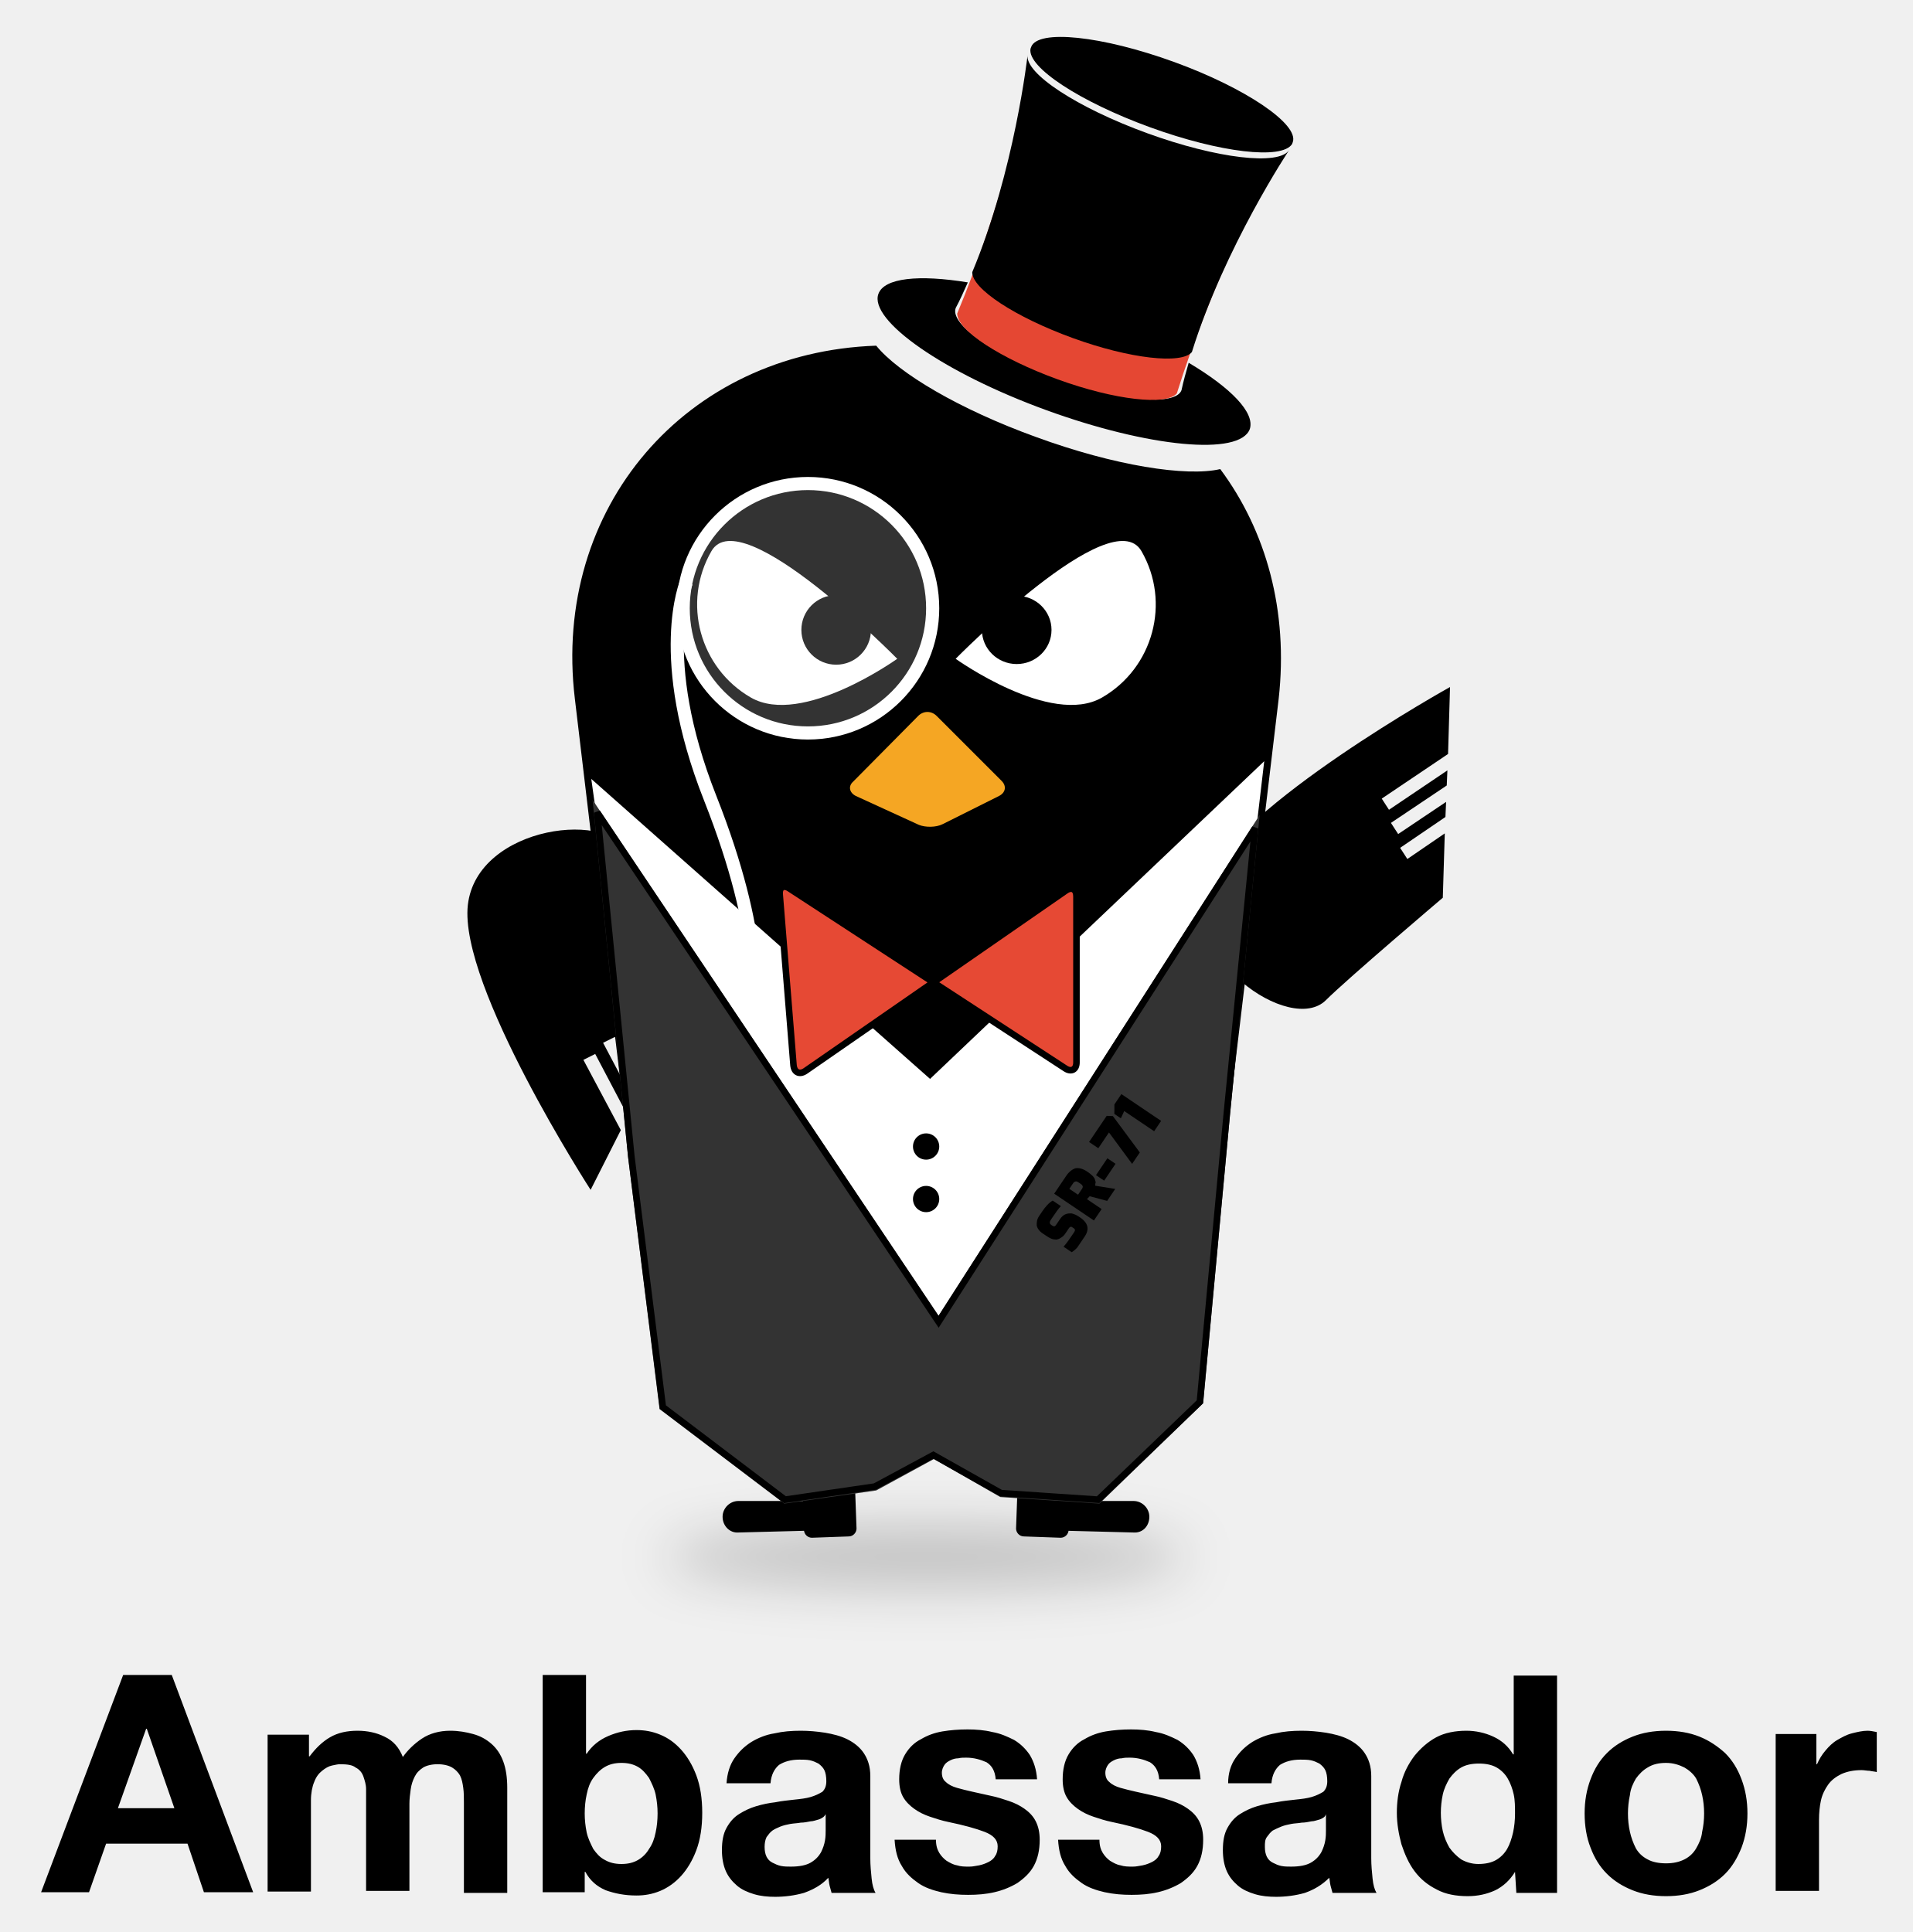
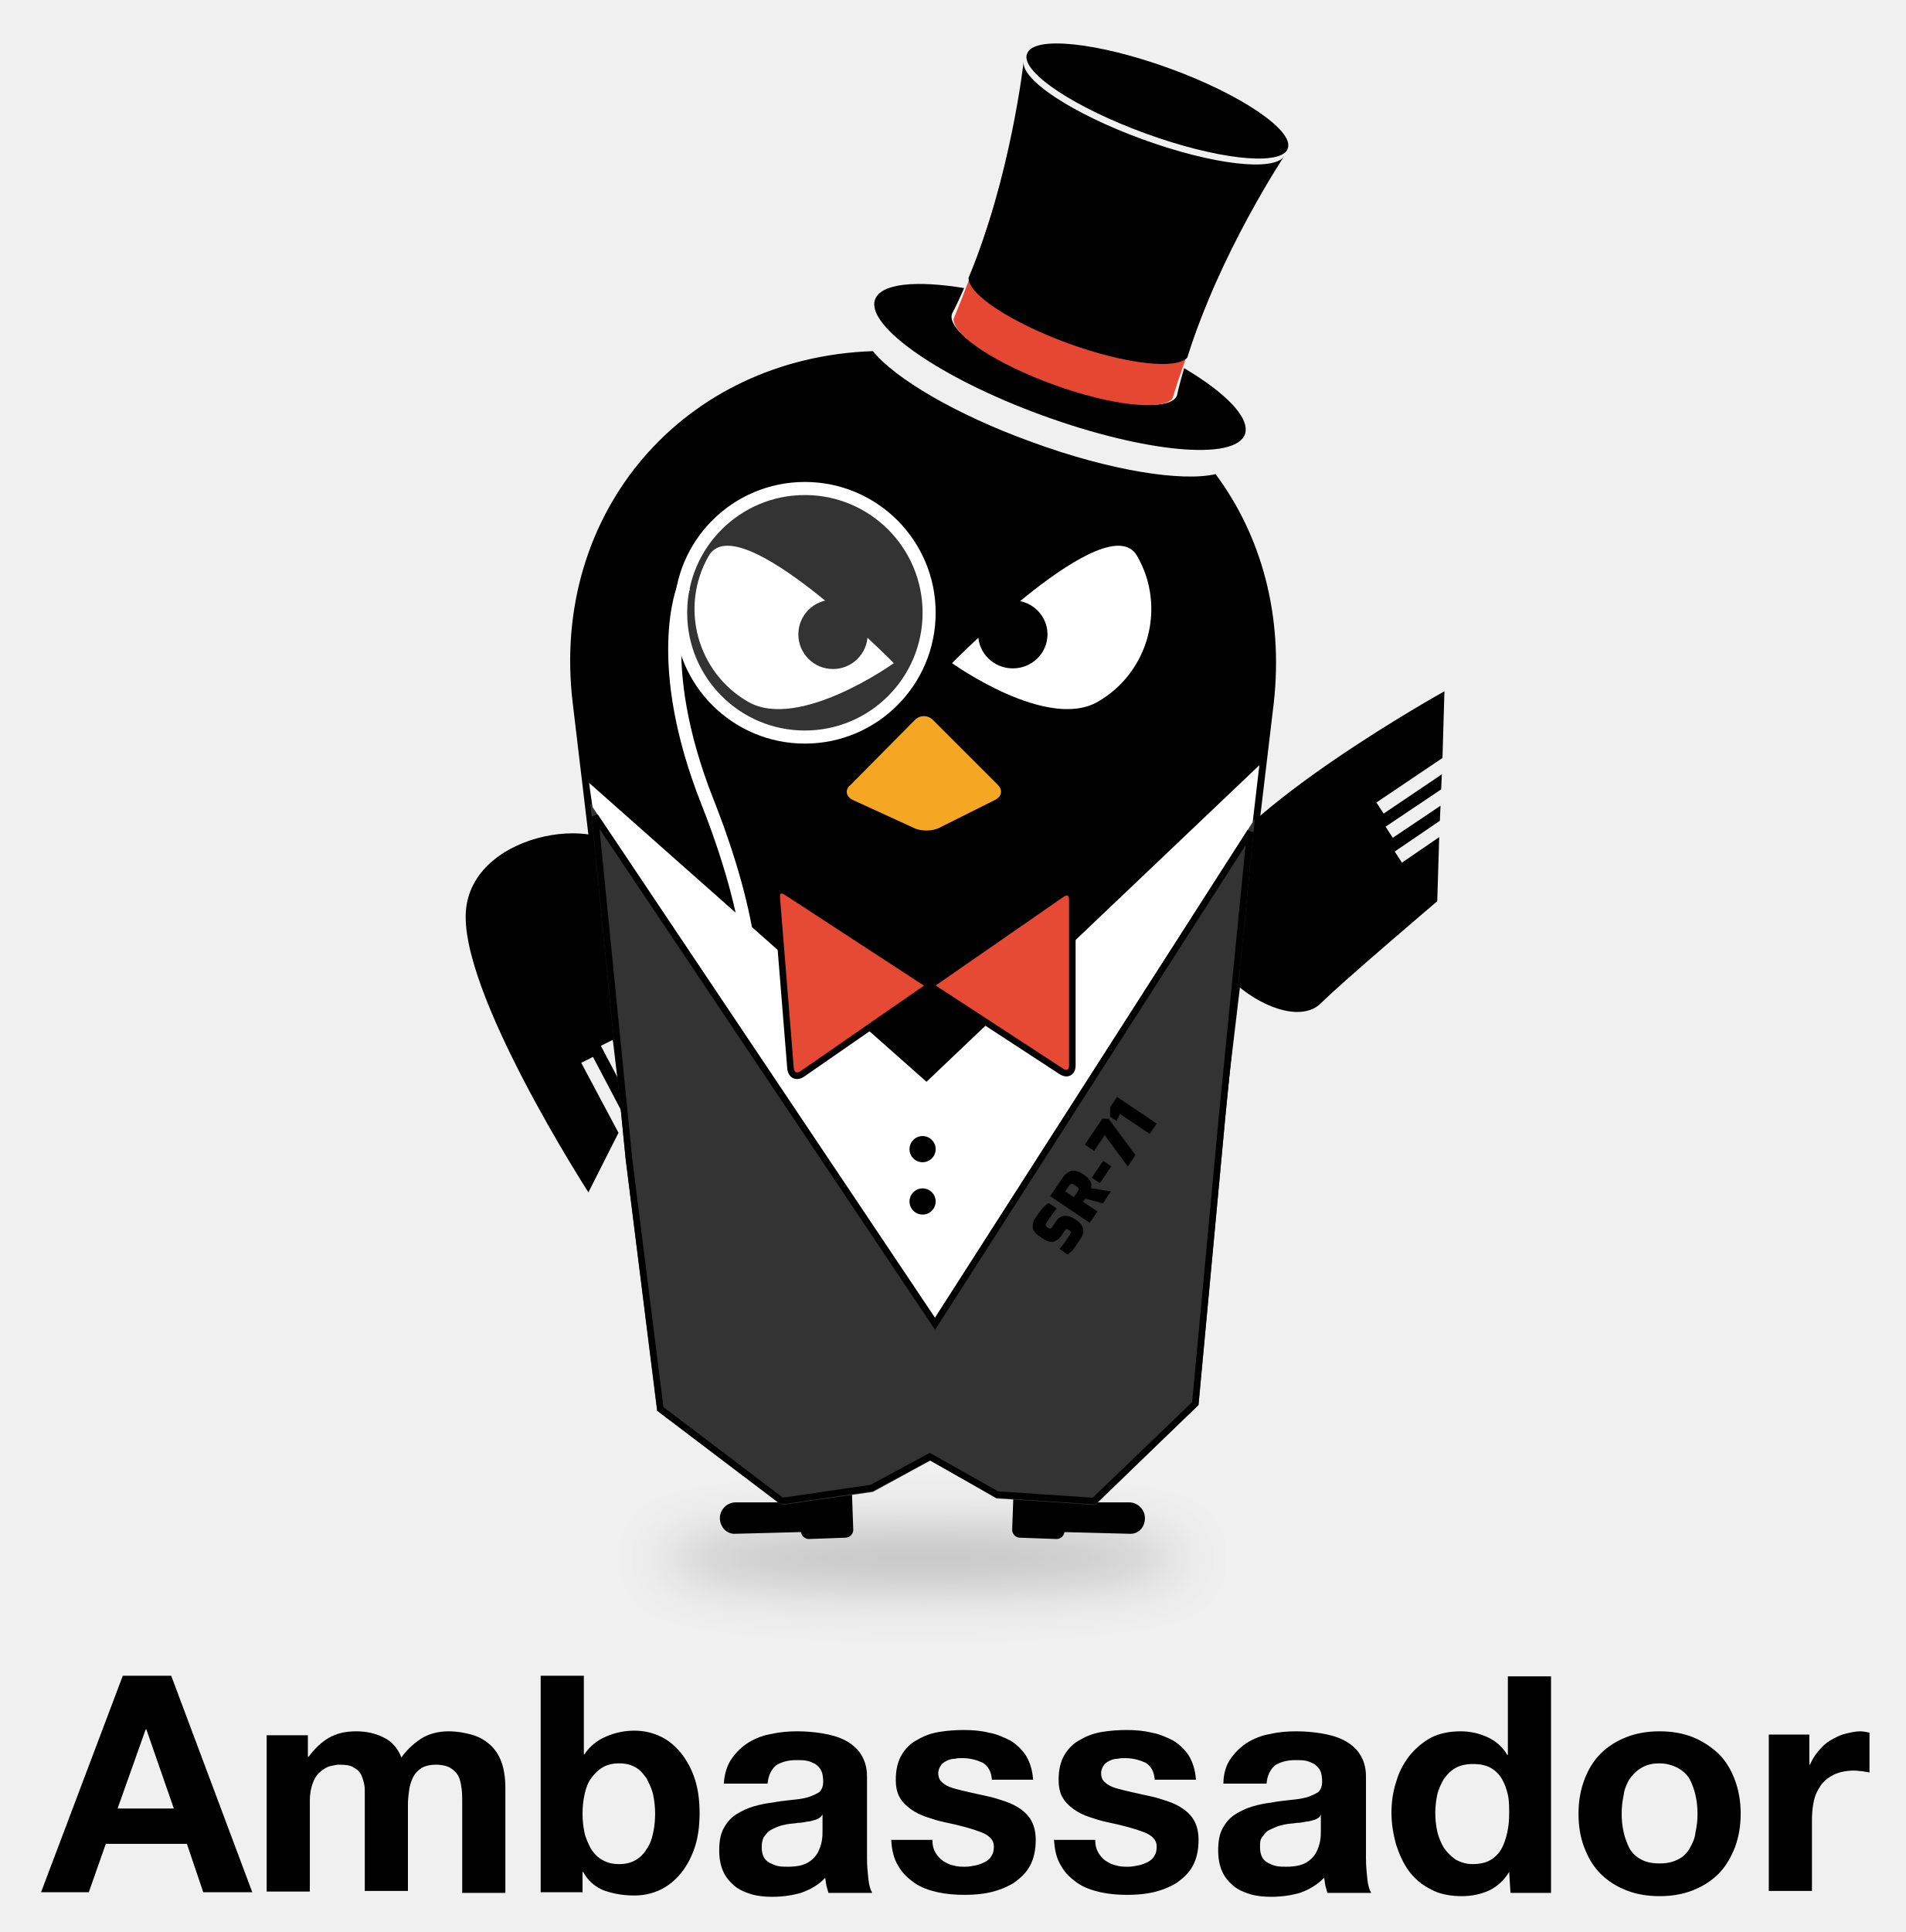
- <svg xmlns="http://www.w3.org/2000/svg" viewBox="-0.66 -1.66 291.32 294.32">
+ <svg xmlns="http://www.w3.org/2000/svg" viewBox="-0.68 -2.68 291.36 295.36">
  <style>svg {enable-background:new 0 0 290 294}</style>
  <style>.st1{fill:#fff}.st2{fill:#333}</style>
  <filter id="filter-1" width="130%" height="366.7%" x="-15%" y="-133.3%" filterUnits="objectBoundingBox">
    <feGaussianBlur in="SourceGraphic" stdDeviation="4" />
  </filter>
  <g id="Page-1">
    <g id="Ambassador" transform="translate(-25 -10)">
      <g id="Group-4" transform="translate(0 4)">
        <g id="Group-2" transform="translate(12)">
          <g id="Group-17-Copy-2" transform="translate(0 54)">
            <g id="Group-16">
              <g id="Oval-8-Copy-10" filter="url(#filter-1)" opacity=".204">
                <ellipse cx="153.4" cy="187.5" rx="40" ry="4.5" />
              </g>
              <g id="Group-12-Copy-8" transform="translate(52 164)">
                <path id="Line-Copy-18" d="M83.5 4.2c-.7 0-1.2.6-1.2 1.2l.5 14c0 .7.6 1.2 1.2 1.2l5.6-.2c.7 0 1.2-.6 1.2-1.2l-.5-14c0-.7-.6-1.2-1.2-1.2l-5.6.2z" />
                <path id="Rectangle-7-Copy-15" d="M70.4 17.4c0-1.3 1.1-2.4 2.4-2.4H83c1.3 0 2.4 1.1 2.4 2.4v1.1c0 .6-.4 1-1 1l-11.6.3c-1.3.1-2.4-1-2.4-2.4z" />
              </g>
              <g id="Group-12-Copy-10" transform="matrix(-1 0 0 1 117 164)">
                <path id="Line-Copy-18_1_" d="M-57.4 4.2c-.7 0-1.2.6-1.2 1.2l.5 14c0 .7.6 1.2 1.2 1.2l5.6-.2c.7 0 1.2-.6 1.2-1.2l-.5-14c0-.7-.6-1.2-1.2-1.2l-5.6.2z" />
                <path id="Rectangle-7-Copy-15_1_" d="M-70.4 17.4c0-1.3 1.1-2.4 2.4-2.4h10.2c1.3 0 2.4 1.1 2.4 2.4v1.1c0 .6-.4 1-1 1l-11.6.3c-1.4.1-2.4-1-2.4-2.4z" />
              </g>
              <path id="Combined-Shape" d="M145.8 3c3.4 4.2 12.7 9.7 24.3 13.9 12 4.4 23 6.1 28.1 4.9 7 9.4 10.4 21.6 8.9 35l-11 92.4c-1.4 12.1-12.5 21.9-24.6 21.9h-36c-12.1 0-23.2-9.8-24.6-21.9l-11-92.4C96.4 27.7 116.8 4 145.8 3zm10.8 0h2.7c12.3 0 23.1 4.1 31.4 10.9-1 2.5-9.4 1.7-18.8-1.8-7.7-2.8-13.8-6.5-15.3-9.1z" />
              <g id="Group" transform="translate(42 27)">
                <g id="Group-3" transform="translate(43)">
                  <path id="Oval-3-Copy-4" d="M95.2 29.6c7.8-4.5 10.5-14.5 6-22.3-4.5-7.8-28.3 16.4-28.3 16.4s14.5 10.4 22.3 5.9z" class="st1" />
                  <ellipse id="Oval-3-Copy-5" cx="82.2" cy="19.3" rx="5.3" ry="5.2" />
                </g>
                <g id="Group-3-Copy" transform="matrix(-1 0 0 1 39 0)">
                  <path id="Oval-3-Copy-4_1_" d="M-45.7 29.6c7.8-4.5 10.5-14.5 6-22.3S-68 23.7-68 23.7s14.5 10.4 22.3 5.9z" class="st1" />
                  <ellipse id="Oval-3-Copy-5_1_" cx="-58.7" cy="19.3" rx="5.3" ry="-5.2" />
                </g>
              </g>
              <path id="Combined-Shape-Copy-13" d="M106.9 122.5l-5.7-10.7 1.8-.9 5 9.5 1-2.1-4.8-9.1 1.8-.9 4.1 7.8 1-2.1-3.9-7.4 1.8-.9 3.3 6.1 4.4-8.8s-7.1-17.9-8.4-22.2C106 73.5 85 76 83.6 88.2c-1.4 12.3 18.7 43.4 18.7 43.4l4.6-9.1z" />
              <path id="Combined-Shape-Copy-4" d="M232.9 65.2L222.8 72l1.1 1.7 8.9-6-.1 2.3-8.5 5.7 1.1 1.7 7.3-4.9-.1 2.3-6.9 4.7 1.1 1.7 5.7-3.9-.3 9.8s-14.6 12.4-17.8 15.6c-5.4 5.4-22.7-6.7-18.2-18.2C200.8 73 233.2 55 233.2 55l-.3 10.2z" />
              <path id="Rectangle-2-Copy-18" d="M102.4 69l51.6 45.7 50.9-48.4-10.6 90.4-79.5.9z" class="st1" />
              <g id="Rectangle-2-Copy-17">
                <g>
                  <path id="path-2" d="M108 126.6l-5.4-54.4 52.7 78.6 48.9-76.3-4.5 45.5-4.1 44.1-15.8 15.3-15.1-1-10.1-5.8-8.8 4.8-14 2-19-14.4z" class="st2" />
                </g>
                <path fill="none" stroke="#000" d="M108.5 126.5l4.8 38.2 18.6 14.1 13.7-2 8.9-4.8 10.3 5.8 14.8 1 15.5-14.9 4.1-43.9 4.3-43.5-48.2 75.2-52-77.6 5.2 52.4z" />
              </g>
              <path id="Rectangle-4-Copy-7" fill="#f5a623" d="M152.2 59.4c.8-.8 2-.8 2.8 0l9.9 9.9c.8.8.6 1.8-.4 2.3l-8.6 4.3c-1 .5-2.6.5-3.6.1l-9.6-4.4c-1-.5-1.2-1.5-.4-2.2l9.9-10z" />
            </g>
          </g>
          <g id="Group_1_" transform="rotate(20 46.248 262.283)">
            <path id="Shape" d="M115.2 21.5c.1 1.4.2 2.9.4 4.3 0 2.6-8.2 4.8-18.3 4.8-10.1 0-18.3-2.1-18.3-4.8.2-1.4.3-2.8.4-4.3-7.4 1.4-12.2 3.7-12.2 6.3 0 4.3 13.5 7.9 30.1 7.9s30.1-3.5 30.1-7.9c-.1-2.6-4.8-4.9-12.2-6.3z" />
            <path id="Shape_1_" fill="#e54733" d="M116.5-7.5c-.6 2.8-7.9 5-19.2 5-11.4 0-18.7-2.2-19.2-5 0 0 2.2 17.3 1.4 34 .8 2.4 8.5 4.2 17.8 4.2s17-1.9 17.8-4.2c-.8-16.8 1.4-34 1.4-34z" />
            <path id="Shape-Copy" d="M118.5-14.2c-.6 2.8-9.9 5-21.2 5-11.4 0-20.7-2.2-21.2-5 0 0 4.2 17.3 3.4 34 .8 2.4 8.5 4.2 17.8 4.2s17-1.9 17.8-4.2c-.8-16.7 3.4-34 3.4-34z" />
            <path id="Shape_2_" d="M118.6-15.5v.3c-.6 2.8-9.9 5-21.2 5-11.4 0-20.7-2.2-21.2-5v-.3c0-2.9 9.5-5.3 21.3-5.3 11.5 0 21.1 2.4 21.1 5.3z" />
          </g>
          <path id="Path-8-Copy" fill="#e64934" stroke="#000" d="M132.6 139.7c-.9-.6-1.6-.2-1.5.9l2.1 26c.1 1.1.9 1.5 1.8.9l39.7-27.5c.9-.6 1.6-.2 1.6.9v25.3c0 1.1-.8 1.5-1.7.9l-42-27.4z" />
          <g id="Group-2-Copy" transform="translate(81 174)">
            <circle id="Oval-10-Copy" cx="72.4" cy="5" r="2" />
            <circle id="Oval-10-Copy-2" cx="72.4" cy="13" r="2" />
          </g>
          <g id="SR-71-Copy-4">
            <g transform="rotate(-56 108.896 180.164)">
              <path id="path-3" d="M133.7 239.1v-.6c0-.6.2-1.1.5-1.4.4-.3.8-.5 1.4-.5h.8c.9 0 1.7.1 2.3.4v1.5c-.6-.1-1.4-.1-2.4-.1-.3 0-.5 0-.6.1-.1 0-.2.2-.2.4v.1c0 .2 0 .3.1.4s.2.1.5.1h.9c.8 0 1.3.3 1.7 1 .1.3.2.7.2 1.1v.3c0 1.5-.7 2.2-2 2.2H135c-.3 0-.7-.1-1.2-.3v-1.5c.7.1 1.6.1 2.6.1.2 0 .4 0 .5-.1.1-.1.1-.2.1-.3v-.2c0-.2 0-.3-.1-.3-.1-.1-.2-.1-.4-.1h-.9c-.4 0-.7-.1-.9-.2-.3-.1-.5-.3-.6-.4-.1-.2-.2-.3-.3-.6-.1-.4-.1-.8-.1-1.1zm6 4.8v-7.3h3.3c.7 0 1.3.2 1.7.5.4.4.6 1 .6 1.8s-.1 1.4-.4 1.7c-.1.1-.2.3-.3.3s-.2.1-.4.2l1.3 2.8h-2.2l-.9-2.6-.6-.1v2.7h-2.1zm1.9-4.2h1.1c.2 0 .4-.1.4-.2.1-.1.1-.3.1-.6s0-.5-.1-.6c-.1-.1-.2-.2-.4-.2h-1.1v1.6zm4 2.1v-1.5h3.1v1.5h-3.1zm3.6-3.5v-1.7h4.8l.5.8-2.3 6.5h-2.1l2-5.6h-2.9zm8.8-1.7v7.3h-1.9v-5.5l-1.2.2v-1.2l1.2-.8h1.9z" class="st2" />
            </g>
            <g transform="rotate(-56 108.896 180.164)">
              <path id="path-3_1_" d="M133.7 239.1v-.6c0-.6.2-1.1.5-1.4.4-.3.8-.5 1.4-.5h.8c.9 0 1.7.1 2.3.4v1.5c-.6-.1-1.4-.1-2.4-.1-.3 0-.5 0-.6.1-.1 0-.2.2-.2.4v.1c0 .2 0 .3.1.4s.2.1.5.1h.9c.8 0 1.3.3 1.7 1 .1.3.2.7.2 1.1v.3c0 1.5-.7 2.2-2 2.2H135c-.3 0-.7-.1-1.2-.3v-1.5c.7.1 1.6.1 2.6.1.2 0 .4 0 .5-.1.1-.1.1-.2.1-.3v-.2c0-.2 0-.3-.1-.3-.1-.1-.2-.1-.4-.1h-.9c-.4 0-.7-.1-.9-.2-.3-.1-.5-.3-.6-.4-.1-.2-.2-.3-.3-.6-.1-.4-.1-.8-.1-1.1zm6 4.8v-7.3h3.3c.7 0 1.3.2 1.7.5.4.4.6 1 .6 1.8s-.1 1.4-.4 1.7c-.1.1-.2.3-.3.3s-.2.1-.4.2l1.3 2.8h-2.2l-.9-2.6-.6-.1v2.7h-2.1zm1.9-4.2h1.1c.2 0 .4-.1.4-.2.1-.1.1-.3.1-.6s0-.5-.1-.6c-.1-.1-.2-.2-.4-.2h-1.1v1.6zm4 2.1v-1.5h3.1v1.5h-3.1zm3.6-3.5v-1.7h4.8l.5.8-2.3 6.5h-2.1l2-5.6h-2.9zm8.8-1.7v7.3h-1.9v-5.5l-1.2.2v-1.2l1.2-.8h1.9z" />
            </g>
          </g>
          <circle id="Oval-10" cx="135.4" cy="97" r="19" fill="#fff" fill-opacity=".2" stroke="#fff" stroke-width="2" />
          <path id="Path-9" fill="none" stroke="#fff" stroke-width="2" d="M116.9 93s-4.9 11.4 3.6 32.9 6.6 31.3 6.6 31.3" />
        </g>
      </g>
    </g>
  </g>
  <g>
    <path d="M25.5 253.5l12.4 33.1h-7.5l-2.5-7.4H15.5l-2.6 7.4H5.6l12.5-33.1h7.4zm.4 20.3l-4.2-12.1h-.1l-4.3 12.1h8.6zm20.5-11.1v3.2h.1c.9-1.2 1.9-2.2 3.1-2.9 1.2-.7 2.6-1 4.2-1 1.5 0 2.9.3 4.1.9 1.3.6 2.2 1.6 2.8 3.1.7-1 1.7-2 2.9-2.8 1.2-.8 2.7-1.2 4.3-1.2 1.3 0 2.4.2 3.5.5s2 .8 2.8 1.5c.8.7 1.4 1.6 1.8 2.7.4 1.1.6 2.4.6 4v16H70V273c0-.8 0-1.6-.1-2.3-.1-.7-.2-1.3-.5-1.9-.3-.5-.7-.9-1.2-1.2-.5-.3-1.3-.5-2.2-.5-.9 0-1.7.2-2.2.5-.6.4-1 .8-1.3 1.4-.3.6-.5 1.2-.6 1.9-.1.7-.2 1.5-.2 2.2v13.3h-6.6v-15.5c0-.7-.2-1.3-.4-1.9-.2-.6-.6-1.1-1.2-1.4-.5-.4-1.3-.5-2.4-.5-.3 0-.7.1-1.2.2s-1 .4-1.5.8-.9.9-1.2 1.7c-.3.7-.5 1.7-.5 2.8v13.9h-6.6v-23.9h6.3zm42.2-9.2v12h.1c.8-1.2 1.9-2.1 3.3-2.7 1.4-.6 2.8-.9 4.3-.9 1.2 0 2.4.2 3.6.7 1.2.5 2.2 1.2 3.2 2.3.9 1 1.7 2.3 2.3 3.9.6 1.6.9 3.5.9 5.7s-.3 4.1-.9 5.7c-.6 1.6-1.4 2.9-2.3 3.9-.9 1-2 1.8-3.2 2.3-1.2.5-2.4.7-3.6.7-1.8 0-3.3-.3-4.7-.8-1.4-.6-2.4-1.5-3.1-2.8h-.1v3.1H82v-33.1h6.6zm10.6 18.2c-.2-.9-.6-1.7-1-2.5-.5-.7-1-1.3-1.7-1.7-.7-.4-1.5-.6-2.5-.6s-1.8.2-2.5.6c-.7.4-1.3 1-1.8 1.7s-.8 1.5-1 2.5c-.2.9-.3 1.9-.3 2.9s.1 1.9.3 2.9c.2.9.6 1.7 1 2.5.5.7 1 1.3 1.8 1.7.7.4 1.5.6 2.5.6s1.8-.2 2.5-.6c.7-.4 1.3-1 1.7-1.7.5-.7.8-1.5 1-2.5.2-.9.3-1.9.3-2.9s-.1-1.9-.3-2.9zm12-5.5c.7-1 1.5-1.8 2.6-2.5 1-.6 2.2-1.1 3.5-1.3 1.3-.3 2.6-.4 4-.4 1.2 0 2.4.1 3.7.3 1.2.2 2.4.5 3.4 1s1.9 1.2 2.5 2.1c.6.9 1 2 1 3.5v12.5c0 1.1.1 2.1.2 3.1s.3 1.7.6 2.2H126c-.1-.4-.2-.7-.3-1.1-.1-.4-.1-.8-.2-1.2-1 1.1-2.3 1.8-3.7 2.3-1.4.4-2.9.6-4.4.6-1.1 0-2.2-.1-3.2-.4-1-.3-1.9-.7-2.6-1.3-.7-.6-1.3-1.3-1.7-2.2s-.6-2-.6-3.2c0-1.4.2-2.5.7-3.4.5-.9 1.1-1.6 1.9-2.1.8-.5 1.6-.9 2.6-1.2 1-.3 2-.5 2.9-.6 1-.2 2-.3 2.9-.4 1-.1 1.8-.2 2.5-.4s1.3-.5 1.8-.8c.4-.4.6-.9.6-1.6 0-.7-.1-1.3-.3-1.7-.2-.4-.5-.7-.9-1-.4-.2-.8-.4-1.3-.5-.5-.1-1.1-.1-1.6-.1-1.3 0-2.3.3-3.1.8-.7.6-1.2 1.5-1.3 2.8H110c.1-1.5.5-2.8 1.2-3.8zm12.9 9.3c-.4.1-.9.3-1.3.3-.5.1-1 .2-1.5.2-.5.1-1 .1-1.6.2-.5.1-1 .2-1.5.4s-.9.4-1.2.6c-.4.3-.6.6-.9 1-.2.4-.3.9-.3 1.5s.1 1.1.3 1.5c.2.4.5.7.9.9.4.2.8.4 1.3.5.5.1 1 .1 1.5.1 1.3 0 2.3-.2 3-.6.7-.4 1.2-.9 1.6-1.6.3-.6.5-1.2.6-1.8.1-.6.1-1.1.1-1.5v-2.5c-.2.4-.5.6-1 .8zm18.3 5.1c.3.5.7.9 1.1 1.2.5.3 1 .6 1.6.7.6.2 1.2.2 1.9.2.5 0 .9-.1 1.5-.2.5-.1 1-.3 1.4-.5.4-.2.8-.5 1-.9.3-.4.4-.9.4-1.5 0-1-.7-1.7-2-2.2-1.3-.5-3.1-1-5.5-1.5-1-.2-1.9-.5-2.8-.8-.9-.3-1.7-.7-2.4-1.2s-1.3-1.1-1.7-1.8c-.4-.7-.6-1.6-.6-2.7 0-1.5.3-2.8.9-3.8.6-1 1.4-1.8 2.4-2.3 1-.6 2.1-1 3.3-1.2 1.2-.2 2.5-.3 3.8-.3 1.3 0 2.6.1 3.8.4 1.2.2 2.3.7 3.3 1.2 1 .6 1.8 1.4 2.4 2.3.6 1 1 2.2 1.1 3.7H151c-.1-1.3-.6-2.1-1.4-2.6-.9-.4-1.9-.7-3.1-.7-.4 0-.8 0-1.2.1-.4 0-.8.1-1.2.3s-.7.4-.9.7c-.2.3-.4.7-.4 1.2 0 .6.2 1.1.6 1.4.4.4 1 .7 1.7.9.7.2 1.5.4 2.4.6l2.7.6c1 .2 1.9.5 2.8.8.9.3 1.7.7 2.4 1.2s1.3 1.1 1.7 1.9c.4.8.6 1.7.6 2.8 0 1.6-.3 2.9-.9 4-.6 1.1-1.5 1.9-2.5 2.6-1 .6-2.2 1.1-3.5 1.4-1.3.3-2.6.4-4 .4s-2.7-.1-4.1-.4c-1.3-.3-2.5-.7-3.5-1.4s-1.9-1.5-2.5-2.6c-.7-1.1-1-2.4-1.1-4h6.3c0 .9.2 1.5.5 2zm24.9 0c.3.5.7.9 1.1 1.2.5.3 1 .6 1.6.7.6.2 1.2.2 1.9.2.5 0 .9-.1 1.5-.2.5-.1 1-.3 1.4-.5.4-.2.8-.5 1-.9.3-.4.4-.9.4-1.5 0-1-.7-1.7-2-2.2-1.3-.5-3.1-1-5.5-1.5-1-.2-1.9-.5-2.8-.8-.9-.3-1.7-.7-2.4-1.2s-1.3-1.1-1.7-1.8c-.4-.7-.6-1.6-.6-2.7 0-1.5.3-2.8.9-3.8.6-1 1.4-1.8 2.4-2.3 1-.6 2.1-1 3.3-1.2 1.2-.2 2.5-.3 3.8-.3 1.3 0 2.6.1 3.8.4 1.2.2 2.3.7 3.3 1.2 1 .6 1.8 1.4 2.4 2.3.6 1 1 2.2 1.1 3.7h-6.3c-.1-1.3-.6-2.1-1.4-2.6-.9-.4-1.9-.7-3.1-.7-.4 0-.8 0-1.2.1-.4 0-.8.1-1.2.3-.4.2-.7.4-.9.7-.2.3-.4.7-.4 1.2 0 .6.2 1.1.6 1.4.4.4 1 .7 1.7.9.7.2 1.5.4 2.4.6l2.7.6c1 .2 1.9.5 2.8.8.9.3 1.7.7 2.4 1.2s1.3 1.1 1.7 1.9c.4.8.6 1.7.6 2.8 0 1.6-.3 2.9-.9 4-.6 1.1-1.5 1.9-2.5 2.6-1 .6-2.2 1.1-3.5 1.4-1.3.3-2.6.4-4 .4s-2.7-.1-4.1-.4c-1.3-.3-2.5-.7-3.5-1.4s-1.9-1.5-2.5-2.6c-.7-1.1-1-2.4-1.1-4h6.3c0 .9.2 1.5.5 2zm20.2-14.4c.7-1 1.5-1.8 2.6-2.5 1-.6 2.2-1.1 3.5-1.3 1.3-.3 2.6-.4 4-.4 1.2 0 2.4.1 3.7.3 1.2.2 2.4.5 3.4 1s1.9 1.2 2.5 2.1c.6.9 1 2 1 3.5v12.5c0 1.1.1 2.1.2 3.1s.3 1.7.6 2.2h-6.7c-.1-.4-.2-.7-.3-1.1-.1-.4-.1-.8-.2-1.2-1.1 1.1-2.3 1.8-3.7 2.3-1.4.4-2.9.6-4.4.6-1.1 0-2.2-.1-3.2-.4-1-.3-1.9-.7-2.6-1.3-.7-.6-1.3-1.3-1.7-2.2-.4-.9-.6-2-.6-3.2 0-1.4.2-2.5.7-3.4.5-.9 1.1-1.6 1.9-2.1.8-.5 1.6-.9 2.6-1.2 1-.3 2-.5 2.9-.6 1-.2 2-.3 2.9-.4 1-.1 1.8-.2 2.5-.4s1.3-.5 1.8-.8c.4-.4.6-.9.6-1.6 0-.7-.1-1.3-.3-1.7-.2-.4-.5-.7-.9-1-.4-.2-.8-.4-1.3-.5-.5-.1-1.1-.1-1.6-.1-1.3 0-2.3.3-3.1.8-.7.6-1.2 1.5-1.3 2.8h-6.6c0-1.5.4-2.8 1.1-3.8zm12.9 9.3c-.4.1-.9.3-1.3.3-.5.1-1 .2-1.5.2-.5.1-1.1.1-1.6.2s-1 .2-1.5.4-.9.4-1.3.6c-.4.3-.6.6-.9 1s-.3.9-.3 1.5.1 1.1.3 1.5c.2.4.5.7.9.9.4.2.8.4 1.3.5.5.1 1 .1 1.5.1 1.3 0 2.3-.2 3-.6.7-.4 1.2-.9 1.6-1.6.3-.6.5-1.2.6-1.8.1-.6.1-1.1.1-1.5v-2.5c-.1.4-.4.6-.9.8zm29.7 8c-.8 1.3-1.8 2.2-3 2.8-1.3.6-2.7.9-4.2.9-1.8 0-3.4-.3-4.7-1-1.4-.7-2.5-1.6-3.4-2.8-.9-1.2-1.5-2.6-2-4.1-.4-1.5-.7-3.1-.7-4.8 0-1.6.2-3.2.7-4.7.4-1.5 1.1-2.8 2-4 .9-1.1 2-2.1 3.3-2.8 1.3-.7 2.9-1 4.6-1 1.4 0 2.8.3 4.1.9 1.3.6 2.3 1.5 3 2.7h.1v-12h6.6v33.1h-6.2l-.2-3.2zm-.2-11.8c-.2-.9-.5-1.7-.9-2.4s-1-1.3-1.7-1.7c-.7-.4-1.6-.6-2.7-.6s-2 .2-2.7.6c-.7.4-1.3 1-1.8 1.7-.4.7-.8 1.5-1 2.4s-.3 1.9-.3 2.8c0 .9.1 1.9.3 2.8.2.9.6 1.8 1 2.5.5.7 1.1 1.3 1.8 1.8.7.4 1.6.7 2.6.7 1.1 0 2-.2 2.7-.6.7-.4 1.3-1 1.7-1.7.4-.7.7-1.6.9-2.5.2-.9.3-1.9.3-2.9s0-2-.2-2.9zm11.7-2.3c.6-1.6 1.4-2.9 2.5-4s2.4-1.9 3.9-2.5c1.5-.6 3.2-.9 5.1-.9 1.9 0 3.6.3 5.1.9s2.8 1.5 3.9 2.5c1.1 1.1 1.9 2.4 2.5 4 .6 1.6.9 3.3.9 5.2 0 1.9-.3 3.6-.9 5.2-.6 1.5-1.4 2.9-2.5 4s-2.4 1.9-3.9 2.5c-1.5.6-3.2.9-5.1.9-1.9 0-3.6-.3-5.1-.9-1.5-.6-2.8-1.4-3.9-2.5s-1.9-2.4-2.5-4c-.6-1.5-.9-3.3-.9-5.2 0-1.9.3-3.6.9-5.2zm6 8c.2.9.5 1.7.9 2.5.4.7 1 1.3 1.8 1.7.7.4 1.7.6 2.8.6 1.1 0 2-.2 2.8-.6.8-.4 1.4-1 1.8-1.7.4-.7.8-1.5.9-2.5.2-.9.3-1.8.3-2.8 0-1-.1-1.9-.3-2.8-.2-.9-.5-1.7-.9-2.5-.4-.7-1.1-1.3-1.8-1.7-.8-.4-1.7-.7-2.8-.7-1.1 0-2 .2-2.8.7-.7.4-1.3 1-1.8 1.7-.4.7-.8 1.5-.9 2.5-.2.9-.3 1.9-.3 2.8 0 1 .1 1.9.3 2.8zm28.4-14.7v4.4h.1c.3-.7.7-1.4 1.3-2.1.5-.6 1.1-1.2 1.8-1.6.7-.4 1.4-.8 2.2-1 .8-.2 1.6-.4 2.4-.4.4 0 .9.1 1.4.2v6.1c-.3-.1-.7-.1-1.1-.2-.4 0-.8-.1-1.2-.1-1.2 0-2.2.2-3.1.6-.8.4-1.5.9-2 1.6s-.9 1.5-1.1 2.4c-.2.9-.3 1.9-.3 3v10.8h-6.6v-23.9h6.2z" />
  </g>
</svg>
